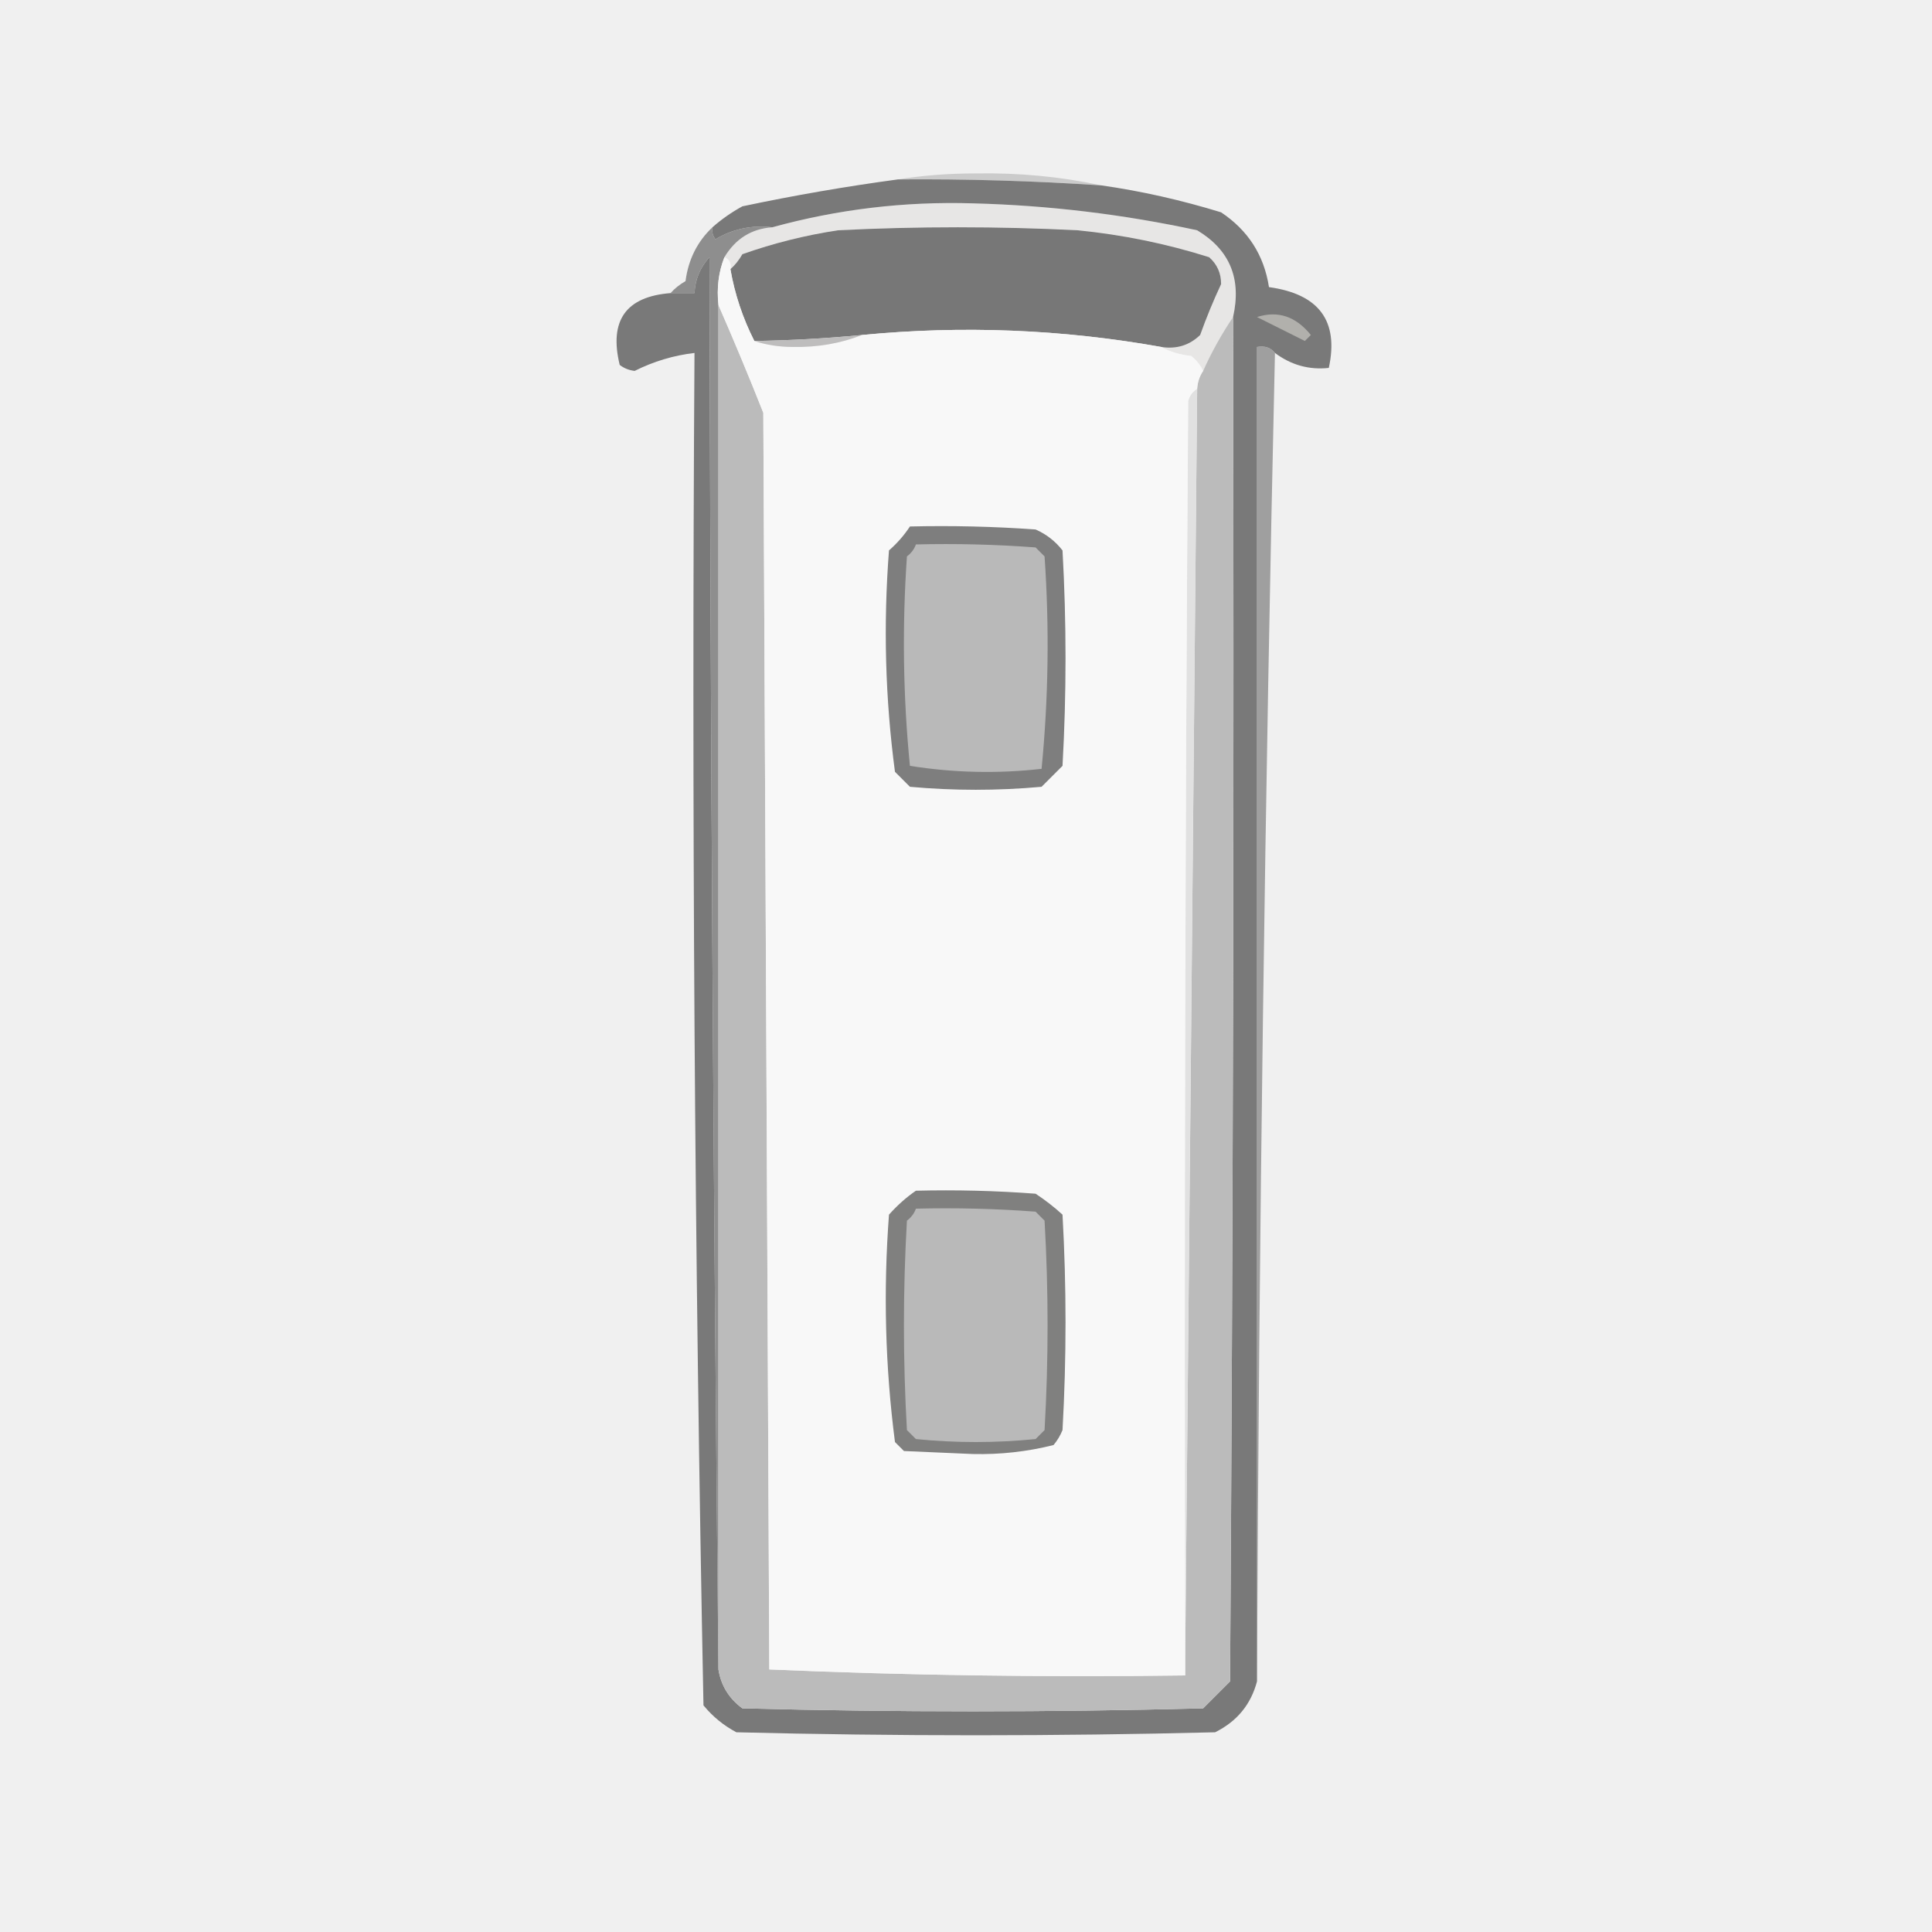
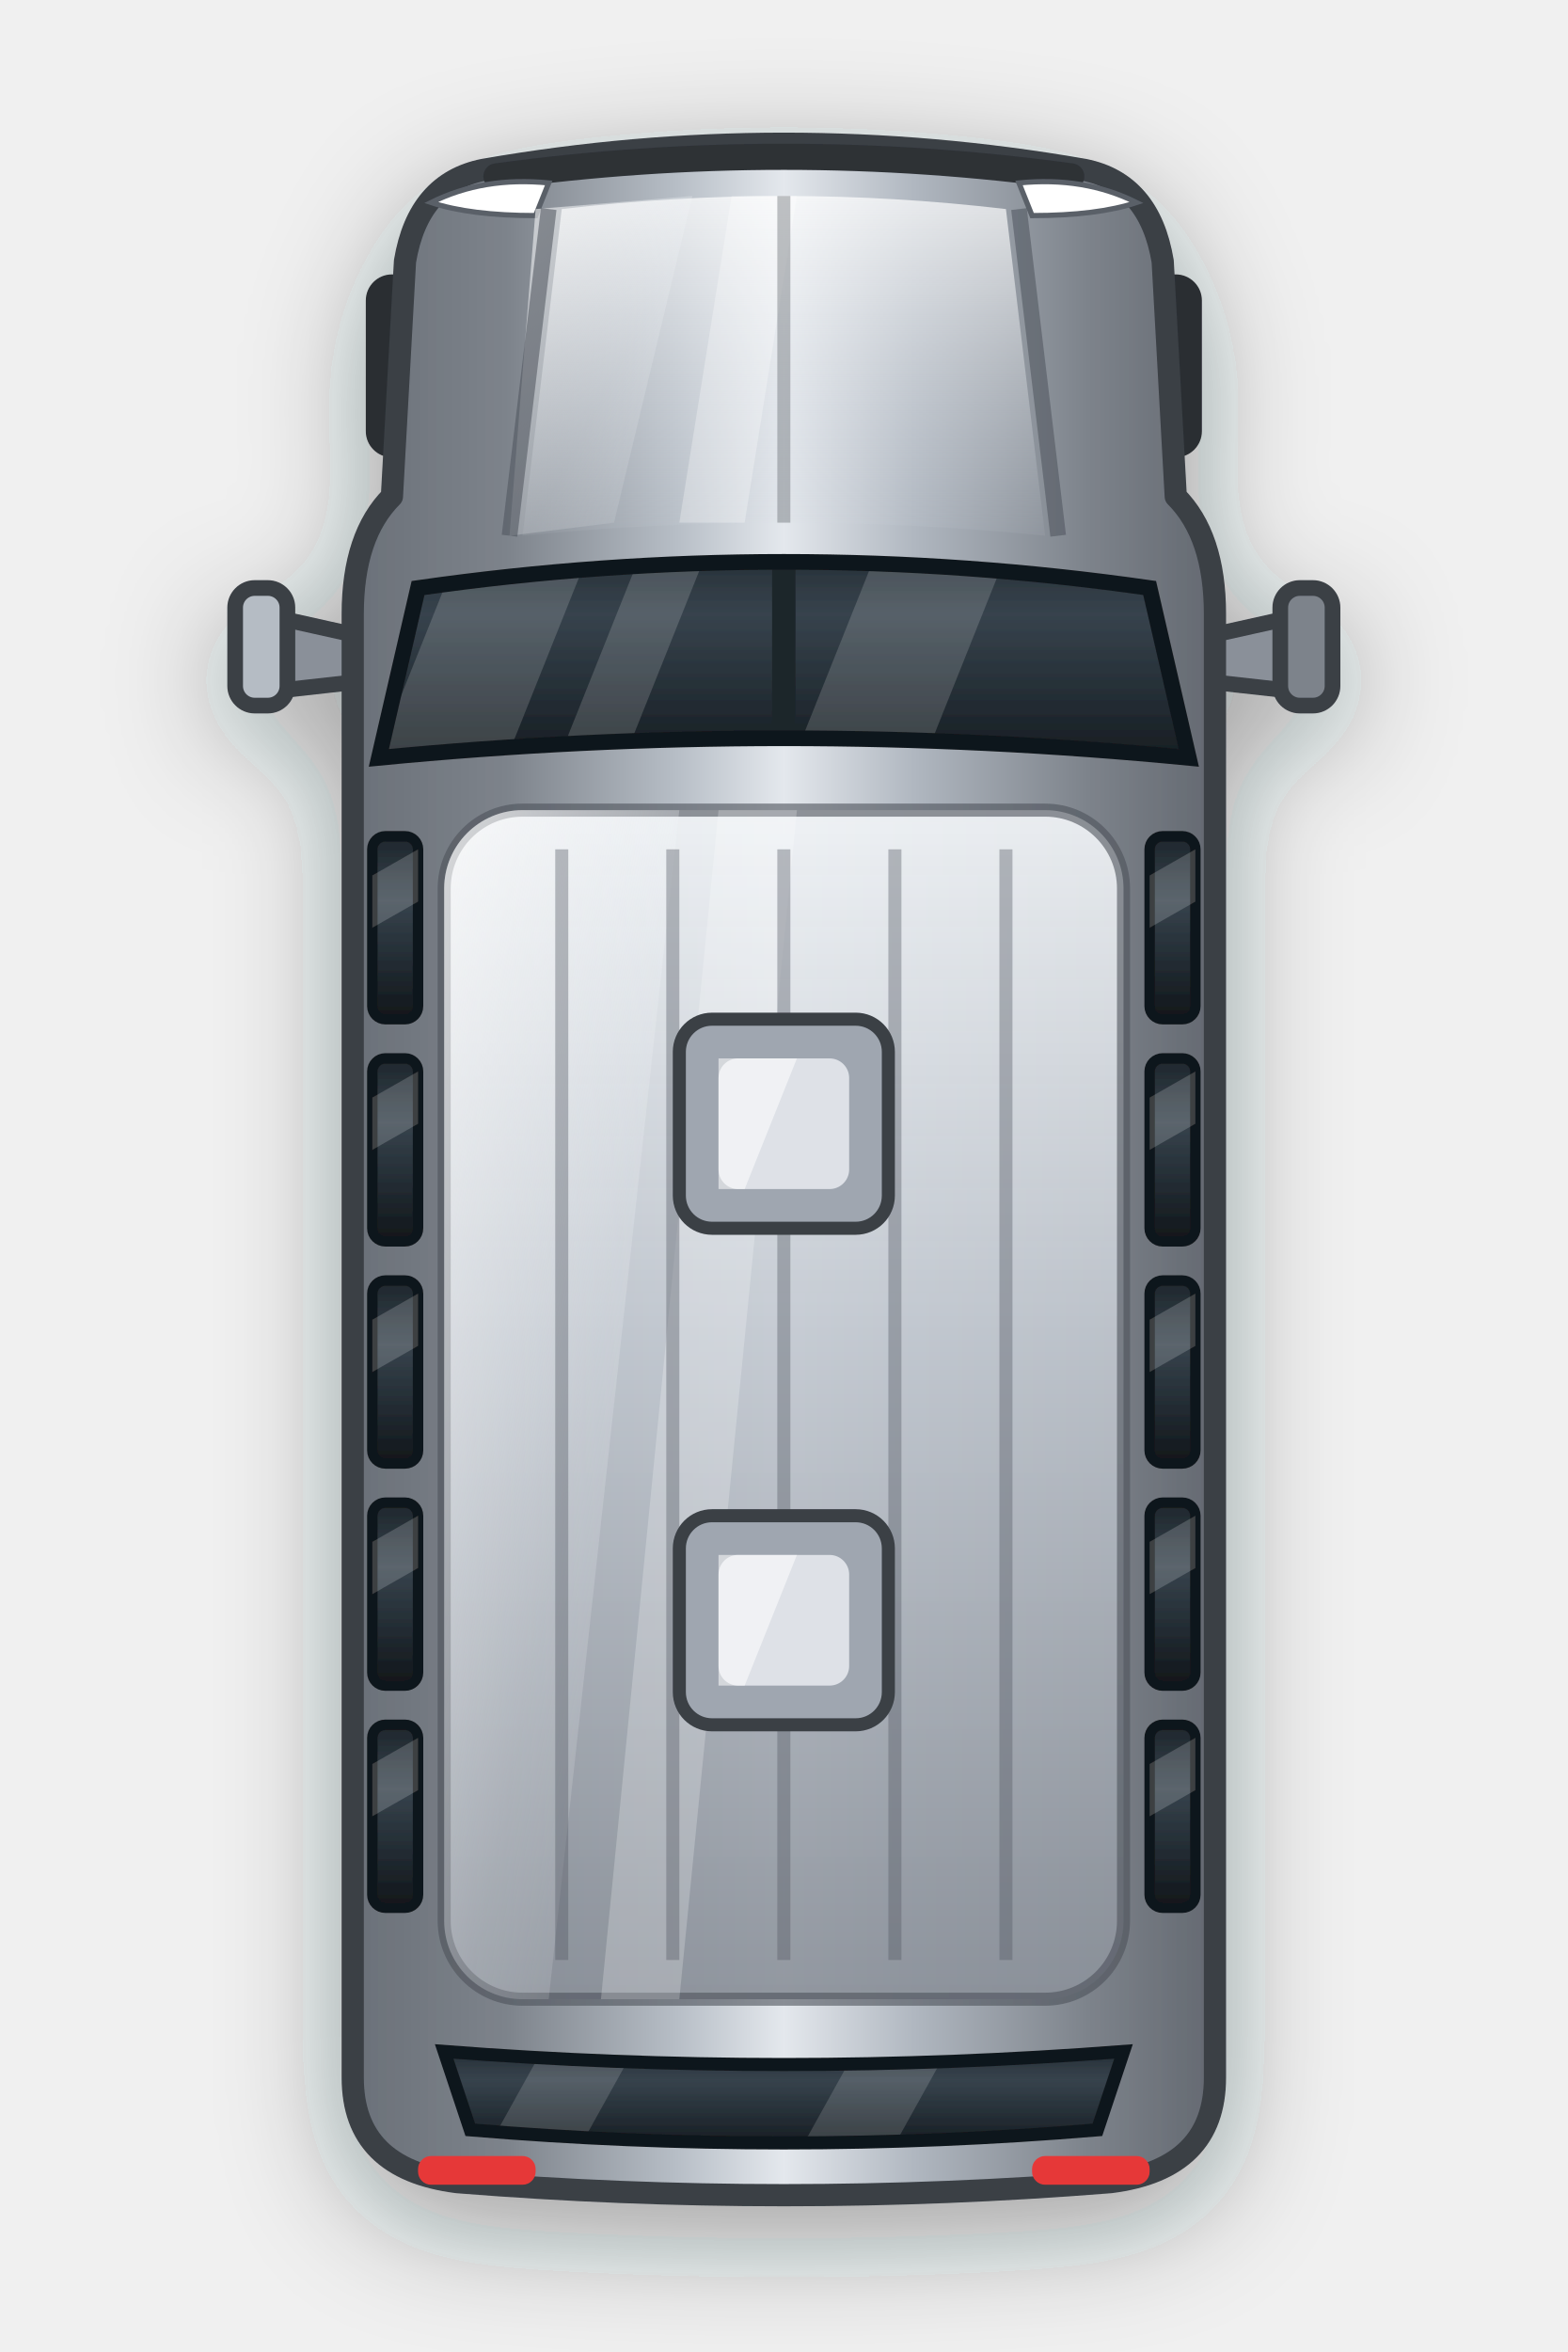
- <svg xmlns="http://www.w3.org/2000/svg" width="96mm" height="96mm" viewBox="0 0 96 96" version="1.1" id="svg1">
-   <defs id="defs1" />
-   <g id="layer1">
-     <g id="g2" style="clip-rule:evenodd;fill-rule:evenodd;image-rendering:optimizeQuality;shape-rendering:geometricPrecision;text-rendering:geometricPrecision" transform="matrix(0.2973457,0,0,0.2973457,-316.5074,-4.614579)">
-       <path style="opacity:1" fill="#cbcbcb" d="m 1214.5,45.5 c 4.15,-0.666 8.49,-0.999 13,-1 7.22,-0.128 14.22,0.539 21,2 -11.32,-0.759 -22.65,-1.093 -34,-1 z" id="path2" />
+ <svg xmlns="http://www.w3.org/2000/svg" width="120" height="180" viewBox="0 0 120 180">
+   <defs>
+     <filter id="silverShadow" x="-25%" y="-20%" width="150%" height="145%">
+       <feDropShadow dx="0" dy="2.5" stdDeviation="4.5" flood-color="#1E2226" flood-opacity="0.38" />
+     </filter>
+     <linearGradient id="bodyGrad" x1="0%" y1="0%" x2="100%" y2="0%">
+       <stop offset="0%" stop-color="#6A7078" />
+       <stop offset="18%" stop-color="#7D838B" />
+       <stop offset="38%" stop-color="#B8BFC7" />
+       <stop offset="50%" stop-color="#E4E8ED" />
+       <stop offset="65%" stop-color="#B0B7C0" />
+       <stop offset="85%" stop-color="#7D838B" />
+       <stop offset="100%" stop-color="#636870" />
+     </linearGradient>
+     <linearGradient id="roofGrad" x1="0%" y1="0%" x2="0%" y2="100%">
+       <stop offset="0%" stop-color="#EFF2F5" stop-opacity="0.94" />
+       <stop offset="45%" stop-color="#C2C8D0" stop-opacity="0.9" />
+       <stop offset="100%" stop-color="#8A9099" stop-opacity="0.92" />
+     </linearGradient>
+     <linearGradient id="metallicSheen" x1="0%" y1="0%" x2="100%" y2="100%">
+       <stop offset="0%" stop-color="#FFFFFF" stop-opacity="0.65" />
+       <stop offset="55%" stop-color="#F2F5F8" stop-opacity="0.22" />
+       <stop offset="100%" stop-color="#FFFFFF" stop-opacity="0" />
+     </linearGradient>
+     <linearGradient id="glassGrad" x1="0%" y1="0%" x2="0%" y2="100%">
+       <stop offset="0%" stop-color="#1E262C" />
+       <stop offset="35%" stop-color="#37434D" />
+       <stop offset="70%" stop-color="#222B32" />
+       <stop offset="100%" stop-color="#11161A" />
+     </linearGradient>
+     <linearGradient id="hoodHighlight" x1="0%" y1="0%" x2="0%" y2="100%">
+       <stop offset="0%" stop-color="#FFFFFF" stop-opacity="0.72" />
+       <stop offset="100%" stop-color="#D0D6DE" stop-opacity="0.08" />
+     </linearGradient>
+     <clipPath id="frontGlassClip">
+       <path d="M 32 45 Q 60 41 88 45 L 91 58 Q 60 55 29 58 Z" />
+     </clipPath>
+     <clipPath id="rearGlassClip">
+       <path d="M 34 157 Q 60 159 86 157 L 84 163 Q 60 165 36 163 Z" />
+     </clipPath>
+     <clipPath id="roofClip">
+       <rect x="34" y="62" width="52" height="91" rx="6" />
+     </clipPath>
+   </defs>
+   <g filter="url(#silverShadow)">
+     <g stroke="#3A3F45" stroke-width="1.2" fill="#8A9099">
+       <path d="M 29 49 L 20 47 L 20 53 L 29 52 Z" />
+       <rect x="18" y="45" width="4" height="9" rx="1.5" fill="#B5BCC4" />
+       <path d="M 91 49 L 100 47 L 100 53 L 91 52 Z" />
+       <rect x="98" y="45" width="4" height="9" rx="1.5" fill="#7D838B" />
    </g>
-     <g id="g4" style="clip-rule:evenodd;fill-rule:evenodd;image-rendering:optimizeQuality;shape-rendering:geometricPrecision;text-rendering:geometricPrecision" transform="matrix(0.2973457,0,0,0.2973457,-316.5074,-4.614579)">
-       <path style="opacity:1" fill="#e7e6e5" d="m 1270.5,68.5 c -1.93,2.871 -3.6,5.871 -5,9 -0.45,-0.958 -1.12,-1.792 -2,-2.5 -1.88,-0.198 -3.55,-0.698 -5,-1.5 2.54,0.396 4.71,-0.271 6.5,-2 1.05,-2.933 2.22,-5.766 3.5,-8.5 0.01,-1.812 -0.66,-3.312 -2,-4.5 -7.14,-2.26 -14.48,-3.76 -22,-4.5 -13.33,-0.667 -26.67,-0.667 -40,0 -5.46,0.826 -10.8,2.159 -16,4 -0.57,0.995 -1.23,1.828 -2,2.5 0.17,-0.992 -0.16,-1.658 -1,-2 1.85,-3.085 4.52,-4.751 8,-5 10.91,-3.009 22.08,-4.342 33.5,-4 12.63,0.326 25.13,1.826 37.5,4.5 5.45,3.269 7.45,8.102 6,14.5 z" id="path4" />
+     <rect x="28" y="21" width="4" height="14" rx="2" fill="#2A2E33" />
+     <rect x="88" y="21" width="4" height="14" rx="2" fill="#2A2E33" />
+     <path d="       M 37 13       Q 60 9 83 13       Q 88 14 89 20       L 90 38       Q 93 41 93 47       L 93 159       Q 93 166 85 167       Q 60 169 35 167       Q 27 166 27 159       L 27 47       Q 27 41 30 38       L 31 20       Q 32 14 37 13       Z" fill="url(#bodyGrad)" stroke="#3A3F45" stroke-width="1.7" stroke-linejoin="round" />
+     <path d="M 38 13.5 Q 60 10.5 82 13.5" fill="none" stroke="#2D3136" stroke-width="2" stroke-linecap="round" />
+     <path d="M 33 15.5 Q 37 13.5 42 14 L 41 16.5 Q 36 16.5 33 15.5 Z" fill="#FFFFFF" stroke="#5A6068" stroke-width="0.4" />
+     <path d="M 87 15.5 Q 83 13.5 78 14 L 79 16.5 Q 84 16.5 87 15.5 Z" fill="#FFFFFF" stroke="#5A6068" stroke-width="0.4" />
+     <path d="M 43 16 Q 60 14 77 16 L 80 41 Q 60 39 40 41 Z" fill="url(#hoodHighlight)" />
+     <polygon points="41,16 53,15 47,40 39,41" fill="url(#metallicSheen)" />
+     <polygon points="56,15 61,15 57,40 52,40" fill="#FFFFFF" fill-opacity="0.28" />
+     <path d="M 42 16 L 39 41" stroke="#4D535B" stroke-opacity="0.55" stroke-width="1.2" fill="none" />
+     <path d="M 78 16 L 81 41" stroke="#4D535B" stroke-opacity="0.55" stroke-width="1.2" fill="none" />
+     <line x1="60" y1="15" x2="60" y2="40" stroke="#4D535B" stroke-opacity="0.35" stroke-width="1" />
+     <g clip-path="url(#frontGlassClip)">
+       <rect x="28" y="40" width="64" height="20" fill="url(#glassGrad)" />
+       <polygon points="36,40 46,40 38,60 28,60" fill="#FFFFFF" fill-opacity="0.16" />
+       <polygon points="50,40 55,40 47,60 42,60" fill="#FFFFFF" fill-opacity="0.16" />
+       <polygon points="68,40 78,40 70,60 60,60" fill="#FFFFFF" fill-opacity="0.16" />
+       <line x1="60" y1="41" x2="60" y2="58" stroke="#1E262C" stroke-width="1.8" />
    </g>
-     <g id="g5" style="clip-rule:evenodd;fill-rule:evenodd;image-rendering:optimizeQuality;shape-rendering:geometricPrecision;text-rendering:geometricPrecision" transform="matrix(0.2973457,0,0,0.2973457,-316.5074,-4.614579)">
-       <path style="opacity:1" fill="#777777" d="m 1258.5,73.5 c -16.56,-2.959 -33.23,-3.626 -50,-2 -5.98,0.574 -11.98,0.907 -18,1 -1.93,-3.803 -3.27,-7.803 -4,-12 0.77,-0.672 1.43,-1.505 2,-2.5 5.2,-1.841 10.54,-3.174 16,-4 13.33,-0.667 26.67,-0.667 40,0 7.52,0.74 14.86,2.24 22,4.5 1.34,1.188 2.01,2.688 2,4.5 -1.28,2.734 -2.45,5.567 -3.5,8.5 -1.79,1.729 -3.96,2.396 -6.5,2 z" id="path5" />
+     <path d="M 32 45 Q 60 41 88 45 L 91 58 Q 60 55 29 58 Z" fill="none" stroke="#11161A" stroke-width="1.2" />
+     <rect x="34" y="62" width="52" height="91" rx="6" fill="url(#roofGrad)" stroke="#4D535B" stroke-opacity="0.6" stroke-width="1" />
+     <g clip-path="url(#roofClip)">
+       <polygon points="34,62 52,62 42,153 34,153" fill="url(#metallicSheen)" />
+       <polygon points="55,62 61,62 52,153 46,153" fill="#FFFFFF" fill-opacity="0.22" />
    </g>
-     <g id="g10" style="clip-rule:evenodd;fill-rule:evenodd;image-rendering:optimizeQuality;shape-rendering:geometricPrecision;text-rendering:geometricPrecision" transform="matrix(0.2973457,0,0,0.2973457,-316.5074,-4.614579)">
-       <path style="opacity:1" fill="#8e8e8e" d="m 1183.5,53.5 c -0.13,0.739 0.04,1.406 0.5,2 2.9,-1.727 6.07,-2.393 9.5,-2 -3.48,0.249 -6.15,1.915 -8,5 -0.97,2.448 -1.31,5.115 -1,8 0,76 0,152 0,228 -0.83,-78.499 -1.33,-157.166 -1.5,-236 -1.56,1.717 -2.39,3.717 -2.5,6 -1.33,0 -2.67,0 -4,0 0.67,-0.767 1.51,-1.434 2.5,-2 0.47,-3.611 1.97,-6.611 4.5,-9 z" id="path10" />
+     <g stroke="#525861" stroke-opacity="0.38" stroke-width="1">
+       <line x1="43" y1="65" x2="43" y2="150" />
+       <line x1="51.5" y1="65" x2="51.5" y2="150" />
+       <line x1="60" y1="65" x2="60" y2="150" />
+       <line x1="68.5" y1="65" x2="68.5" y2="150" />
+       <line x1="77" y1="65" x2="77" y2="150" />
    </g>
-     <g id="g22" style="clip-rule:evenodd;fill-rule:evenodd;image-rendering:optimizeQuality;shape-rendering:geometricPrecision;text-rendering:geometricPrecision" transform="matrix(0.2973457,0,0,0.2973457,-316.5074,-4.614579)">
-       <path style="opacity:1" fill="#9f9f9f" d="m 1277.5,74.5 c -1.67,73.828 -2.67,147.828 -3,222 0,-74.333 0,-148.667 0,-223 1.29,-0.237 2.29,0.096 3,1 z" id="path22" />
+     <rect x="52" y="78" width="16" height="16" rx="2.5" fill="#9FA6B0" stroke="#3A3F45" stroke-width="1" />
+     <rect x="55" y="81" width="10" height="10" rx="1.5" fill="#E4E8ED" fill-opacity="0.9" />
+     <polygon points="55,81 61,81 57,91 55,91" fill="#FFFFFF" fill-opacity="0.55" />
+     <rect x="52" y="116" width="16" height="16" rx="2.5" fill="#9FA6B0" stroke="#3A3F45" stroke-width="1" />
+     <rect x="55" y="119" width="10" height="10" rx="1.5" fill="#E4E8ED" fill-opacity="0.9" />
+     <polygon points="55,119 61,119 57,129 55,129" fill="#FFFFFF" fill-opacity="0.55" />
+     <g fill="url(#glassGrad)" stroke="#11161A" stroke-width="0.8">
+       <rect x="28.5" y="64" width="3.5" height="14" rx="1" />
+       <rect x="28.5" y="81" width="3.5" height="14" rx="1" />
+       <rect x="28.5" y="98" width="3.5" height="14" rx="1" />
+       <rect x="28.5" y="115" width="3.5" height="14" rx="1" />
+       <rect x="28.5" y="132" width="3.5" height="14" rx="1" />
    </g>
-     <g id="g23" style="clip-rule:evenodd;fill-rule:evenodd;image-rendering:optimizeQuality;shape-rendering:geometricPrecision;text-rendering:geometricPrecision" transform="matrix(0.2973457,0,0,0.2973457,-316.5074,-4.614579)">
-       <path style="opacity:1" fill="#797979" d="m 1214.5,45.5 c 11.35,-0.093 22.68,0.241 34,1 6.66,0.95 13.32,2.45 20,4.5 4.51,3.009 7.18,7.176 8,12.5 8.36,1.153 11.7,5.653 10,13.5 -3.29,0.36 -6.29,-0.473 -9,-2.5 -0.71,-0.904 -1.71,-1.237 -3,-1 0,74.333 0,148.667 0,223 -1.02,3.862 -3.36,6.695 -7,8.5 -26.67,0.667 -53.33,0.667 -80,0 -2.12,-1.122 -3.96,-2.622 -5.5,-4.5 -1.49,-75.276 -1.99,-150.609 -1.5,-226 -3.49,0.409 -6.82,1.409 -10,3 -0.94,-0.108 -1.78,-0.442 -2.5,-1 -1.8,-7.418 1.03,-11.418 8.5,-12 1.33,0 2.67,0 4,0 0.11,-2.283 0.94,-4.283 2.5,-6 0.17,78.834 0.67,157.501 1.5,236 0.43,2.695 1.77,4.862 4,6.5 25.67,0.667 51.33,0.667 77,0 1.5,-1.5 3,-3 4.5,-4.5 0.5,-75.999 0.67,-151.999 0.5,-228 1.45,-6.398 -0.55,-11.231 -6,-14.5 -12.37,-2.674 -24.87,-4.174 -37.5,-4.5 -11.42,-0.342 -22.59,0.991 -33.5,4 -3.43,-0.394 -6.6,0.273 -9.5,2 -0.46,-0.594 -0.63,-1.261 -0.5,-2 1.51,-1.336 3.18,-2.503 5,-3.5 8.66,-1.832 17.33,-3.332 26,-4.5 z" id="path23" />
+     <g fill="#FFFFFF" fill-opacity="0.18">
+       <polygon points="28.5,67 32,65 32,69 28.5,71" />
+       <polygon points="28.5,84 32,82 32,86 28.5,88" />
+       <polygon points="28.5,101 32,99 32,103 28.5,105" />
+       <polygon points="28.5,118 32,116 32,120 28.5,122" />
+       <polygon points="28.5,135 32,133 32,137 28.5,139" />
    </g>
-     <g id="g24" style="clip-rule:evenodd;fill-rule:evenodd;image-rendering:optimizeQuality;shape-rendering:geometricPrecision;text-rendering:geometricPrecision" transform="matrix(0.2973457,0,0,0.2973457,-316.5074,-4.614579)">
-       <path style="opacity:1" fill="#bbbbbb" d="m 1184.5,66.5 c 2.58,5.893 5.08,11.893 7.5,18 0.33,70 0.67,140 1,210 23.09,0.994 46.26,1.327 69.5,1 0,-1 0,-2 0,-3 0.68,-70.527 1.34,-141.194 2,-212 0.06,-1.109 0.39,-2.109 1,-3 1.4,-3.129 3.07,-6.129 5,-9 0.17,76.001 0,152.001 -0.5,228 -1.5,1.5 -3,3 -4.5,4.5 -25.67,0.667 -51.33,0.667 -77,0 -2.23,-1.638 -3.57,-3.805 -4,-6.5 0,-76 0,-152 0,-228 z" id="path24" />
+     <g fill="url(#glassGrad)" stroke="#11161A" stroke-width="0.8">
+       <rect x="88" y="64" width="3.5" height="14" rx="1" />
+       <rect x="88" y="81" width="3.5" height="14" rx="1" />
+       <rect x="88" y="98" width="3.5" height="14" rx="1" />
+       <rect x="88" y="115" width="3.5" height="14" rx="1" />
+       <rect x="88" y="132" width="3.5" height="14" rx="1" />
    </g>
-     <g id="g25" style="clip-rule:evenodd;fill-rule:evenodd;image-rendering:optimizeQuality;shape-rendering:geometricPrecision;text-rendering:geometricPrecision" transform="matrix(0.2973457,0,0,0.2973457,-316.5074,-4.614579)">
-       <path style="opacity:1" fill="#e1e1e1" d="m 1264.5,80.5 c -0.66,70.806 -1.32,141.473 -2,212 -0.17,-70.001 0,-140.001 0.5,-210 0.28,-0.916 0.78,-1.583 1.5,-2 z" id="path25" />
+     <g fill="#FFFFFF" fill-opacity="0.18">
+       <polygon points="88,67 91.5,65 91.5,69 88,71" />
+       <polygon points="88,84 91.5,82 91.5,86 88,88" />
+       <polygon points="88,101 91.5,99 91.5,103 88,105" />
+       <polygon points="88,118 91.5,116 91.5,120 88,122" />
+       <polygon points="88,135 91.5,133 91.5,137 88,139" />
    </g>
-     <g id="g26" style="clip-rule:evenodd;fill-rule:evenodd;image-rendering:optimizeQuality;shape-rendering:geometricPrecision;text-rendering:geometricPrecision" transform="matrix(0.2973457,0,0,0.2973457,-316.5074,-4.614579)">
-       <path style="opacity:1" fill="#b1b0ac" d="m 1274.5,68.5 c 3.49,-1.117 6.49,-0.117 9,3 -0.33,0.333 -0.67,0.667 -1,1 -2.69,-1.347 -5.36,-2.68 -8,-4 z" id="path26" />
+     <g clip-path="url(#rearGlassClip)">
+       <rect x="33" y="156" width="54" height="9" fill="url(#glassGrad)" />
+       <polygon points="42,156 49,156 44,165 37,165" fill="#FFFFFF" fill-opacity="0.15" />
+       <polygon points="66,156 73,156 68,165 61,165" fill="#FFFFFF" fill-opacity="0.15" />
    </g>
-     <g id="g27" style="clip-rule:evenodd;fill-rule:evenodd;image-rendering:optimizeQuality;shape-rendering:geometricPrecision;text-rendering:geometricPrecision" transform="matrix(0.2973457,0,0,0.2973457,-316.5074,-4.614579)">
-       <path style="opacity:1" fill="#f8f8f8" d="m 1185.5,58.5 c 0.84,0.342 1.17,1.008 1,2 0.73,4.197 2.07,8.197 4,12 1.97,0.663 4.14,0.996 6.5,1 4.09,0.069 7.93,-0.597 11.5,-2 16.77,-1.626 33.44,-0.959 50,2 1.45,0.802 3.12,1.302 5,1.5 0.88,0.708 1.55,1.542 2,2.5 -0.61,0.891 -0.94,1.891 -1,3 -0.72,0.417 -1.22,1.084 -1.5,2 -0.5,69.999 -0.67,139.999 -0.5,210 0,1 0,2 0,3 -23.24,0.327 -46.41,-0.006 -69.5,-1 -0.33,-70 -0.67,-140 -1,-210 -2.42,-6.107 -4.92,-12.107 -7.5,-18 -0.31,-2.885 0.03,-5.552 1,-8 z" id="path27" />
-     </g>
-     <g id="g28" style="clip-rule:evenodd;fill-rule:evenodd;image-rendering:optimizeQuality;shape-rendering:geometricPrecision;text-rendering:geometricPrecision" transform="matrix(0.2973457,0,0,0.2973457,-316.5074,-4.614579)">
-       <path style="opacity:1" fill="#7e7e7e" d="m 1216.5,103.5 c 7.01,-0.166 14.01,0 21,0.5 1.79,0.785 3.29,1.951 4.5,3.5 0.67,12 0.67,24 0,36 -1.17,1.167 -2.33,2.333 -3.5,3.5 -7.33,0.667 -14.67,0.667 -22,0 -0.83,-0.833 -1.67,-1.667 -2.5,-2.5 -1.63,-12.237 -1.96,-24.571 -1,-37 1.38,-1.205 2.54,-2.538 3.5,-4 z" id="path28" />
-     </g>
-     <g id="g29" style="clip-rule:evenodd;fill-rule:evenodd;image-rendering:optimizeQuality;shape-rendering:geometricPrecision;text-rendering:geometricPrecision" transform="matrix(0.2973457,0,0,0.2973457,-316.5074,-4.614579)">
-       <path style="opacity:1" fill="#b9b9b9" d="m 1217.5,106.5 c 6.67,-0.166 13.34,0 20,0.5 0.5,0.5 1,1 1.5,1.5 0.82,11.909 0.65,23.743 -0.5,35.5 -7.36,0.831 -14.69,0.665 -22,-0.5 -1.15,-11.62 -1.31,-23.287 -0.5,-35 0.72,-0.544 1.22,-1.211 1.5,-2 z" id="path29" />
-     </g>
-     <g id="g30" style="clip-rule:evenodd;fill-rule:evenodd;image-rendering:optimizeQuality;shape-rendering:geometricPrecision;text-rendering:geometricPrecision" transform="matrix(0.2973457,0,0,0.2973457,-316.5074,-4.614579)">
-       <path style="opacity:1" fill="#bebdbd" d="m 1208.5,71.5 c -3.57,1.403 -7.41,2.069 -11.5,2 -2.36,-0.004 -4.53,-0.337 -6.5,-1 6.02,-0.092 12.02,-0.426 18,-1 z" id="path30" />
-     </g>
-     <g id="g65" style="clip-rule:evenodd;fill-rule:evenodd;image-rendering:optimizeQuality;shape-rendering:geometricPrecision;text-rendering:geometricPrecision" transform="matrix(0.2973457,0,0,0.2973457,-316.5074,-4.614579)">
-       <path style="opacity:1" fill="#80807f" d="m 1217.5,214.5 c 6.67,-0.166 13.34,0 20,0.5 1.59,1.046 3.09,2.213 4.5,3.5 0.67,12 0.67,24 0,36 -0.37,0.916 -0.87,1.75 -1.5,2.5 -4.39,1.107 -8.89,1.607 -13.5,1.5 -3.83,-0.167 -7.67,-0.333 -11.5,-0.5 -0.5,-0.5 -1,-1 -1.5,-1.5 -1.63,-12.571 -1.96,-25.238 -1,-38 1.4,-1.57 2.9,-2.904 4.5,-4 z" id="path65" />
-     </g>
-     <g id="g66" style="clip-rule:evenodd;fill-rule:evenodd;image-rendering:optimizeQuality;shape-rendering:geometricPrecision;text-rendering:geometricPrecision" transform="matrix(0.2973457,0,0,0.2973457,-316.5074,-4.614579)">
-       <path style="opacity:1" fill="#b9b9b9" d="m 1217.5,217.5 c 6.67,-0.166 13.34,0 20,0.5 0.5,0.5 1,1 1.5,1.5 0.67,11.667 0.67,23.333 0,35 -0.5,0.5 -1,1 -1.5,1.5 -6.67,0.667 -13.33,0.667 -20,0 -0.5,-0.5 -1,-1 -1.5,-1.5 -0.67,-11.667 -0.67,-23.333 0,-35 0.72,-0.544 1.22,-1.211 1.5,-2 z" id="path66" />
-     </g>
+     <path d="M 34 157 Q 60 159 86 157 L 84 163 Q 60 165 36 163 Z" fill="none" stroke="#11161A" stroke-width="1" />
+     <rect x="32" y="165" width="9" height="2.2" rx="1" fill="#E63939" />
+     <rect x="79" y="165" width="9" height="2.2" rx="1" fill="#E63939" />
  </g>
</svg>
